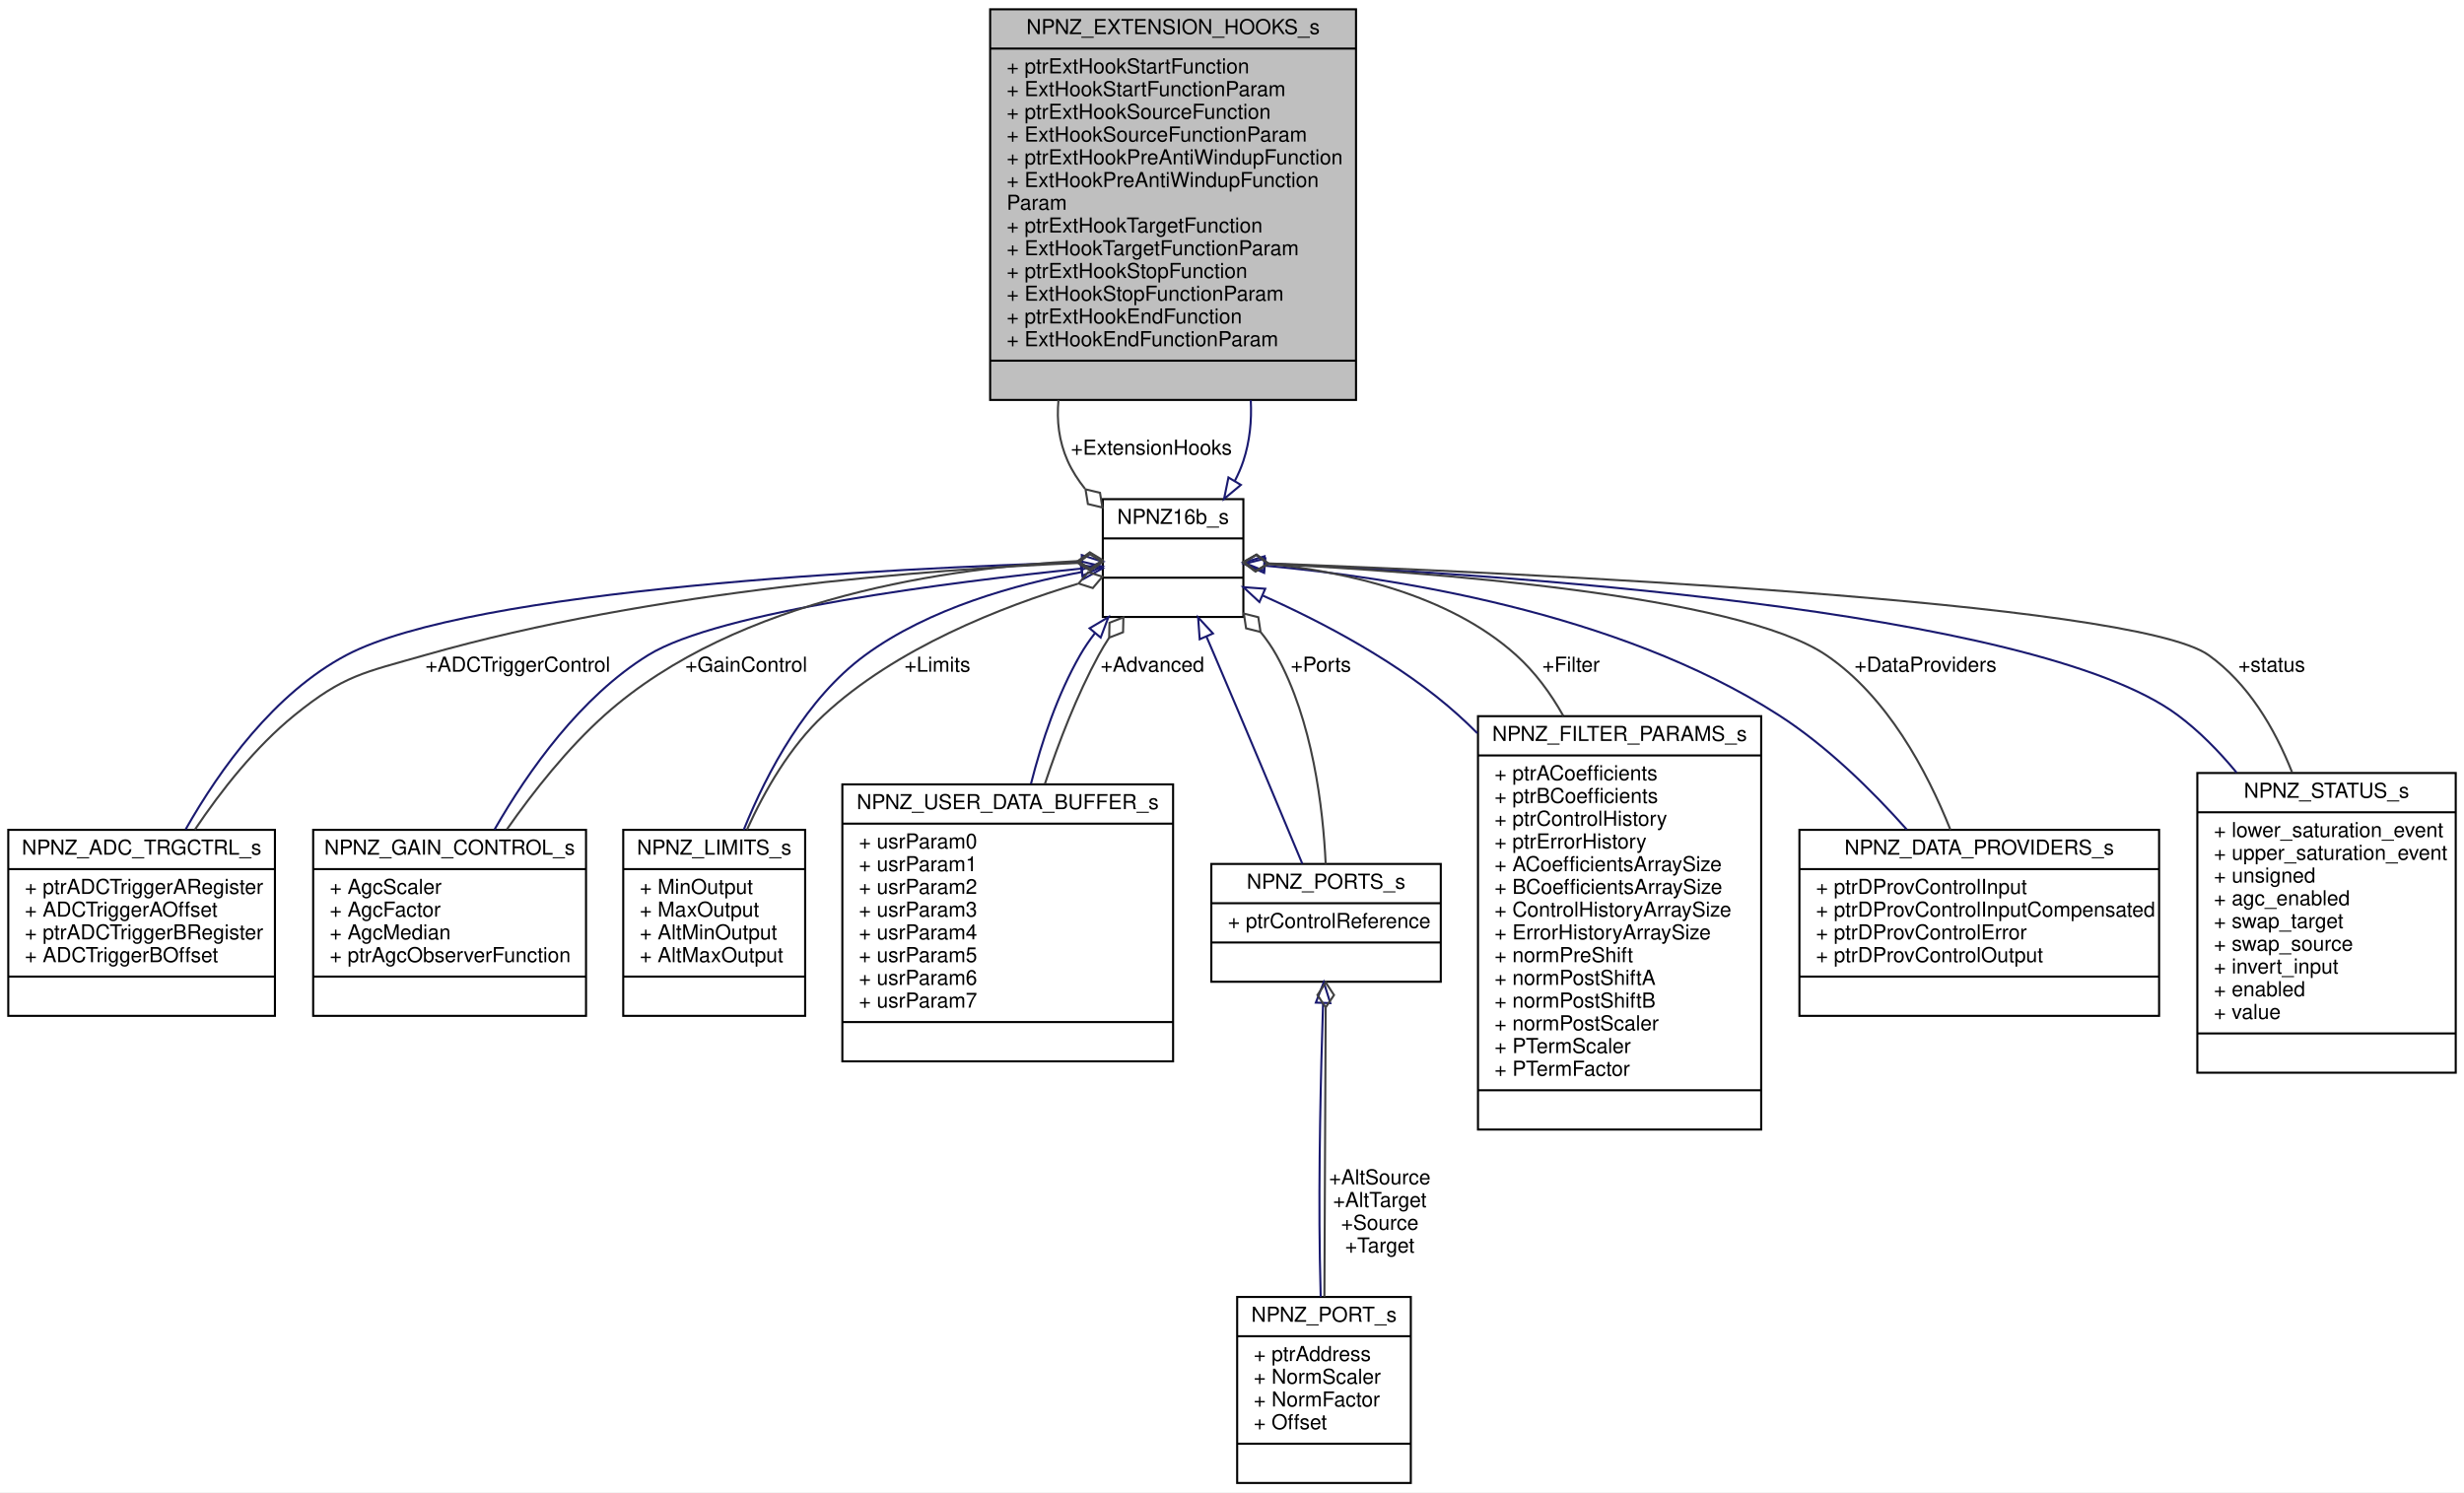
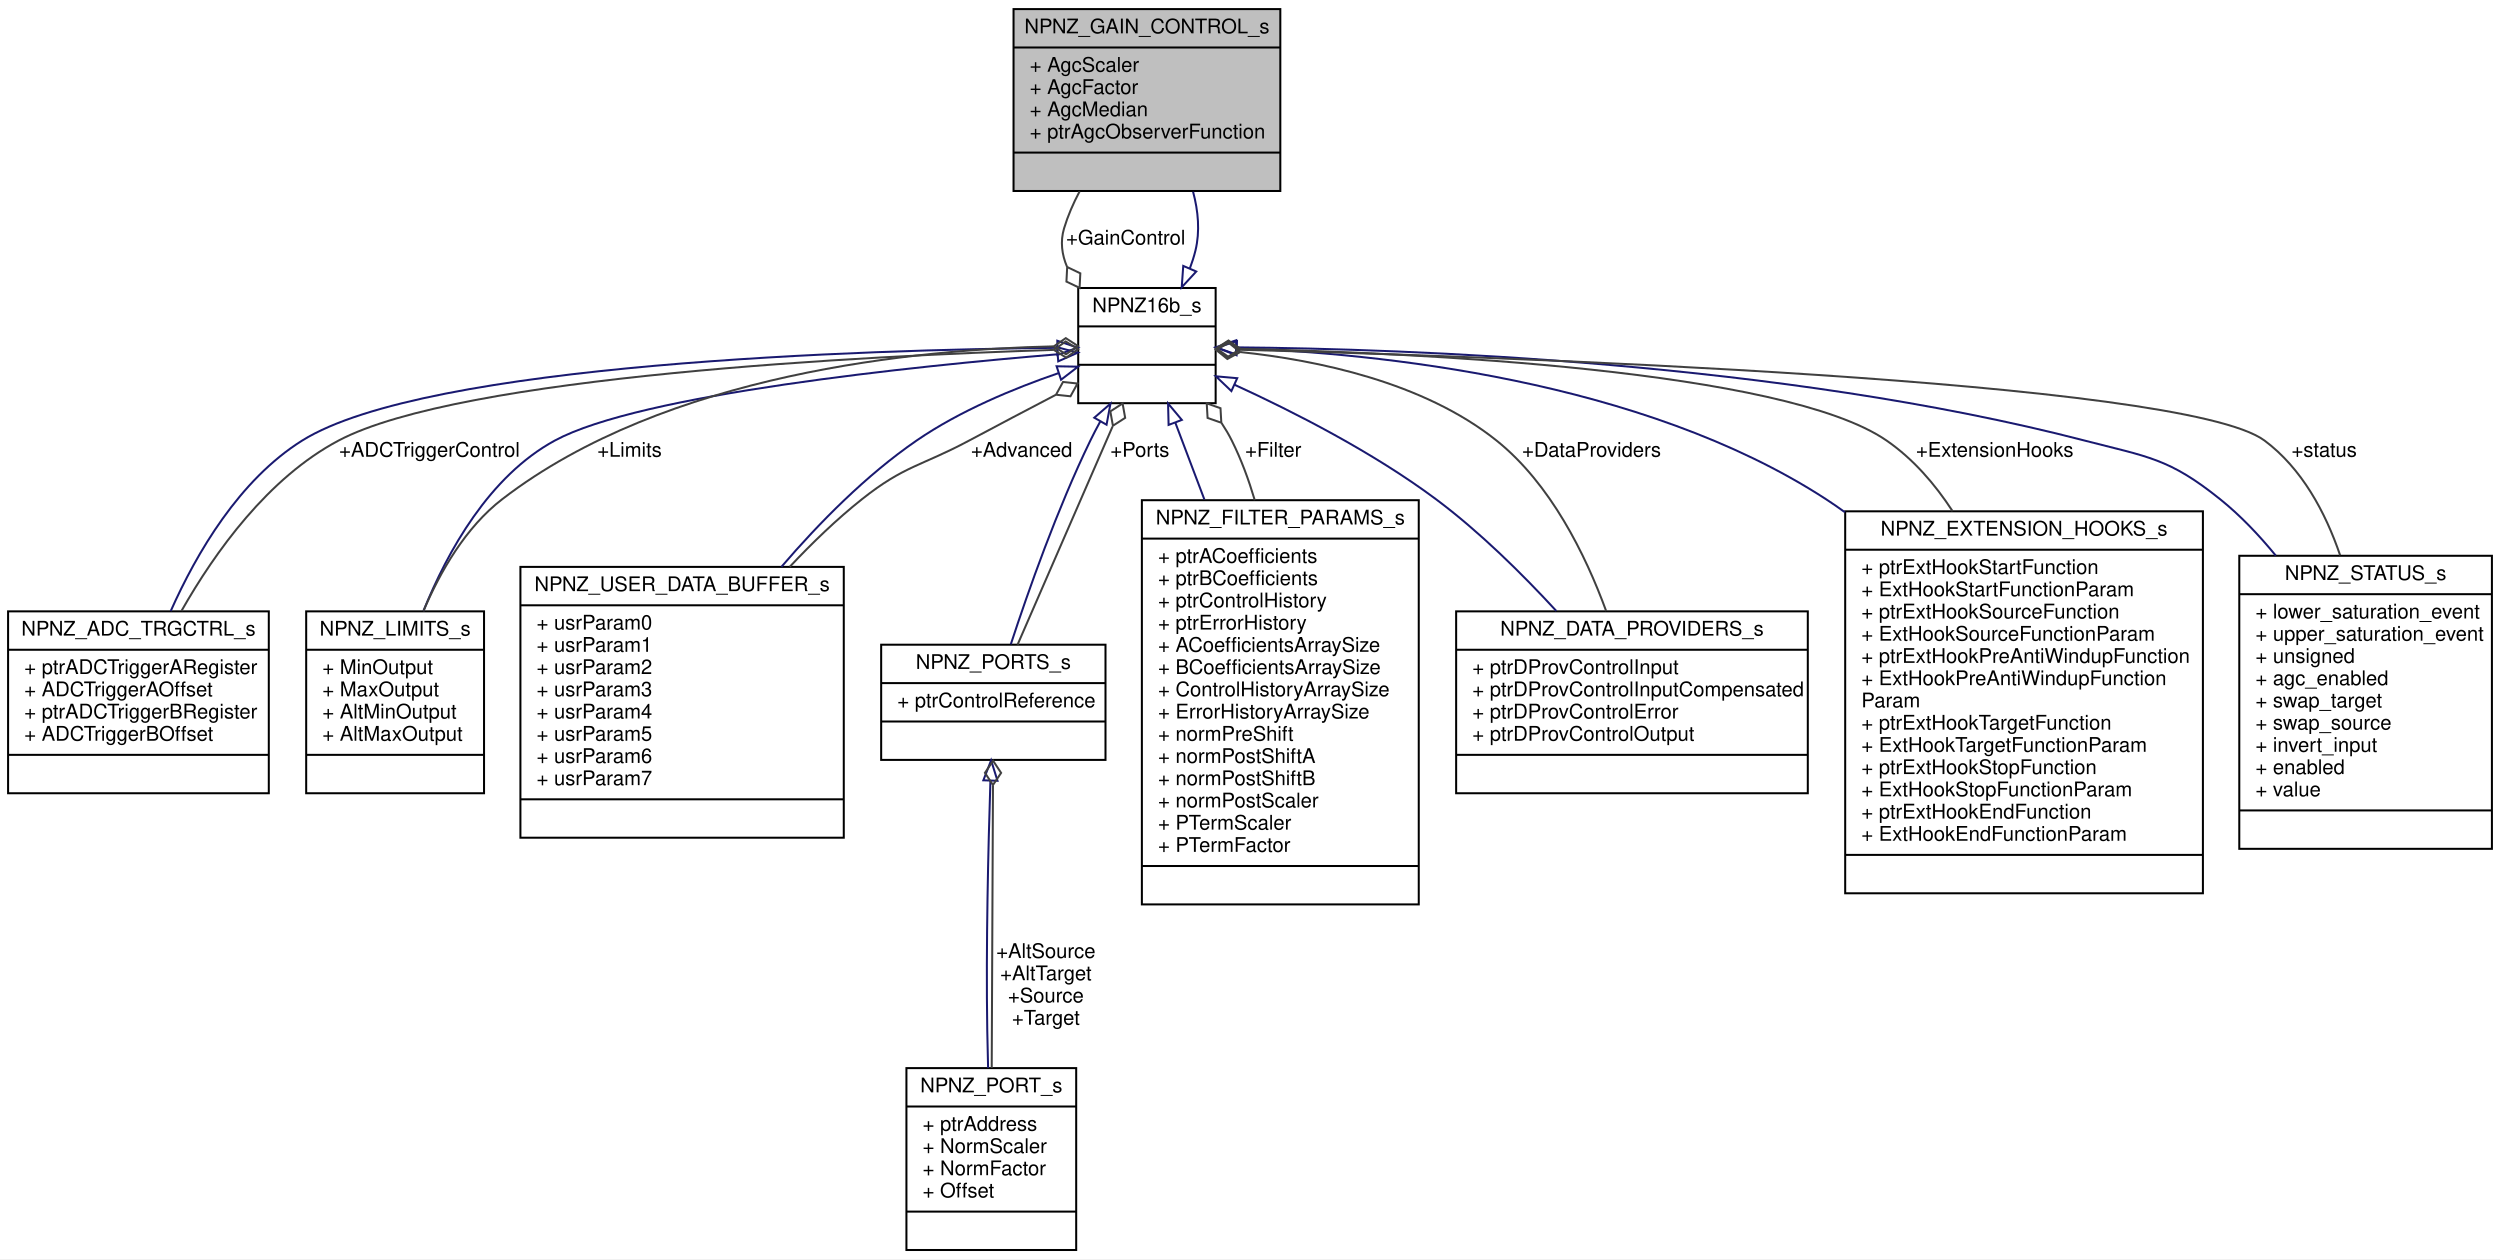
- <svg xmlns="http://www.w3.org/2000/svg" xmlns:xlink="http://www.w3.org/1999/xlink" width="1192pt" height="722pt" viewBox="0.00 0.00 1192.00 722.00">
-   <g id="graph0" class="graph" transform="scale(1 1) rotate(0) translate(4 718)">
-     <polygon fill="white" stroke="transparent" points="-4,4 -4,-718 1188,-718 1188,4 -4,4" />
+ <svg xmlns="http://www.w3.org/2000/svg" xmlns:xlink="http://www.w3.org/1999/xlink" width="1237pt" height="623pt" viewBox="0.00 0.00 1237.00 623.00">
+   <g id="graph0" class="graph" transform="scale(1 1) rotate(0) translate(4 619)">
+     <polygon fill="white" stroke="transparent" points="-4,4 -4,-619 1233,-619 1233,4 -4,4" />
    <g id="node1" class="node">
      <g id="a_node1">
-         <a xlink:title="User Extension Function Call Parameters.">
-           <polygon fill="#bfbfbf" stroke="black" points="475,-524.5 475,-713.5 652,-713.5 652,-524.5 475,-524.5" />
-           <text text-anchor="middle" x="563.5" y="-701.5" font-family="Helvetica,sans-Serif" font-size="10.00">NPNZ_EXTENSION_HOOKS_s</text>
-           <polyline fill="none" stroke="black" points="475,-694.5 652,-694.5 " />
-           <text text-anchor="start" x="483" y="-682.5" font-family="Helvetica,sans-Serif" font-size="10.00">+ ptrExtHookStartFunction</text>
-           <text text-anchor="start" x="483" y="-671.5" font-family="Helvetica,sans-Serif" font-size="10.00">+ ExtHookStartFunctionParam</text>
-           <text text-anchor="start" x="483" y="-660.5" font-family="Helvetica,sans-Serif" font-size="10.00">+ ptrExtHookSourceFunction</text>
-           <text text-anchor="start" x="483" y="-649.5" font-family="Helvetica,sans-Serif" font-size="10.00">+ ExtHookSourceFunctionParam</text>
-           <text text-anchor="start" x="483" y="-638.5" font-family="Helvetica,sans-Serif" font-size="10.00">+ ptrExtHookPreAntiWindupFunction</text>
-           <text text-anchor="start" x="483" y="-627.5" font-family="Helvetica,sans-Serif" font-size="10.00">+ ExtHookPreAntiWindupFunction</text>
-           <text text-anchor="start" x="483" y="-616.5" font-family="Helvetica,sans-Serif" font-size="10.00">Param</text>
-           <text text-anchor="start" x="483" y="-605.5" font-family="Helvetica,sans-Serif" font-size="10.00">+ ptrExtHookTargetFunction</text>
-           <text text-anchor="start" x="483" y="-594.5" font-family="Helvetica,sans-Serif" font-size="10.00">+ ExtHookTargetFunctionParam</text>
-           <text text-anchor="start" x="483" y="-583.5" font-family="Helvetica,sans-Serif" font-size="10.00">+ ptrExtHookStopFunction</text>
-           <text text-anchor="start" x="483" y="-572.5" font-family="Helvetica,sans-Serif" font-size="10.00">+ ExtHookStopFunctionParam</text>
-           <text text-anchor="start" x="483" y="-561.5" font-family="Helvetica,sans-Serif" font-size="10.00">+ ptrExtHookEndFunction</text>
-           <text text-anchor="start" x="483" y="-550.5" font-family="Helvetica,sans-Serif" font-size="10.00">+ ExtHookEndFunctionParam</text>
-           <polyline fill="none" stroke="black" points="475,-543.5 652,-543.5 " />
+         <a xlink:title="Adaptive Gain Control Modulation Parameters.">
+           <polygon fill="#bfbfbf" stroke="black" points="497.5,-524.5 497.5,-614.5 629.5,-614.5 629.5,-524.5 497.5,-524.5" />
+           <text text-anchor="middle" x="563.5" y="-602.5" font-family="Helvetica,sans-Serif" font-size="10.00">NPNZ_GAIN_CONTROL_s</text>
+           <polyline fill="none" stroke="black" points="497.5,-595.5 629.5,-595.5 " />
+           <text text-anchor="start" x="505.5" y="-583.5" font-family="Helvetica,sans-Serif" font-size="10.00">+ AgcScaler</text>
+           <text text-anchor="start" x="505.5" y="-572.5" font-family="Helvetica,sans-Serif" font-size="10.00">+ AgcFactor</text>
+           <text text-anchor="start" x="505.5" y="-561.5" font-family="Helvetica,sans-Serif" font-size="10.00">+ AgcMedian</text>
+           <text text-anchor="start" x="505.5" y="-550.5" font-family="Helvetica,sans-Serif" font-size="10.00">+ ptrAgcObserverFunction</text>
+           <polyline fill="none" stroke="black" points="497.5,-543.5 629.5,-543.5 " />
          <text text-anchor="middle" x="563.5" y="-531.5" font-family="Helvetica,sans-Serif" font-size="10.00"> </text>
        </a>
      </g>
    </g>
    <g id="node2" class="node">
      <g id="a_node2">
        <a xlink:href="a01637.html" target="_top" xlink:title="Global NPNZ controller data object.">
          <polygon fill="white" stroke="black" points="529.5,-419.5 529.5,-476.5 597.5,-476.5 597.5,-419.5 529.5,-419.5" />
          <text text-anchor="middle" x="563.5" y="-464.5" font-family="Helvetica,sans-Serif" font-size="10.00">NPNZ16b_s</text>
          <polyline fill="none" stroke="black" points="529.5,-457.5 597.5,-457.5 " />
          <text text-anchor="middle" x="563.5" y="-445.5" font-family="Helvetica,sans-Serif" font-size="10.00"> </text>
          <polyline fill="none" stroke="black" points="529.5,-438.5 597.5,-438.5 " />
          <text text-anchor="middle" x="563.5" y="-426.5" font-family="Helvetica,sans-Serif" font-size="10.00"> </text>
        </a>
      </g>
    </g>
-     <g id="edge18" class="edge">
-       <path fill="none" stroke="#404040" d="M508.06,-524.44C507.11,-514.47 508.27,-504.51 512.5,-495 514.63,-490.22 517.52,-485.73 520.86,-481.56" />
-       <polygon fill="none" stroke="#404040" points="521.14,-481.26 522.29,-474.14 529.3,-472.47 528.15,-479.58 521.14,-481.26" />
-       <text text-anchor="middle" x="553" y="-498" font-family="Helvetica,sans-Serif" font-size="10.00"> +ExtensionHooks</text>
+     <g id="edge4" class="edge">
+       <path fill="none" stroke="#404040" d="M530.19,-524.3C527.05,-518.39 524.36,-512.22 522.5,-506 520.54,-499.43 521.42,-493 523.98,-486.95" />
+       <polygon fill="none" stroke="#404040" points="524.04,-486.87 523.67,-479.67 530.18,-476.56 530.54,-483.76 524.04,-486.87" />
+       <text text-anchor="middle" x="553" y="-498" font-family="Helvetica,sans-Serif" font-size="10.00"> +GainControl</text>
    </g>
    <g id="edge1" class="edge">
-       <path fill="none" stroke="midnightblue" d="M593.33,-485.26C594.98,-488.43 596.41,-491.69 597.5,-495 600.62,-504.47 601.59,-514.41 601.08,-524.36" />
-       <polygon fill="none" stroke="midnightblue" points="596.29,-483.4 588.16,-476.61 590.28,-486.99 596.29,-483.4" />
+       <path fill="none" stroke="midnightblue" d="M584.71,-486.1C585.82,-489.05 586.77,-492.03 587.5,-495 589.83,-504.52 588.88,-514.58 586.34,-524.11" />
+       <polygon fill="none" stroke="midnightblue" points="587.9,-484.66 580.72,-476.86 581.47,-487.43 587.9,-484.66" />
    </g>
    <g id="node3" class="node">
      <g id="a_node3">
-         <a xlink:href="a01621.html" target="_top" xlink:title="Automated ADC Trigger handling.">
+         <a xlink:href="a01617.html" target="_top" xlink:title="Automated ADC Trigger handling.">
          <polygon fill="white" stroke="black" points="0,-226.5 0,-316.5 129,-316.5 129,-226.5 0,-226.5" />
          <text text-anchor="middle" x="64.5" y="-304.5" font-family="Helvetica,sans-Serif" font-size="10.00">NPNZ_ADC_TRGCTRL_s</text>
          <polyline fill="none" stroke="black" points="0,-297.5 129,-297.5 " />
          <text text-anchor="start" x="8" y="-285.5" font-family="Helvetica,sans-Serif" font-size="10.00">+ ptrADCTriggerARegister</text>
          <text text-anchor="start" x="8" y="-274.5" font-family="Helvetica,sans-Serif" font-size="10.00">+ ADCTriggerAOffset</text>
          <text text-anchor="start" x="8" y="-263.5" font-family="Helvetica,sans-Serif" font-size="10.00">+ ptrADCTriggerBRegister</text>
          <text text-anchor="start" x="8" y="-252.5" font-family="Helvetica,sans-Serif" font-size="10.00">+ ADCTriggerBOffset</text>
          <polyline fill="none" stroke="black" points="0,-245.5 129,-245.5 " />
          <text text-anchor="middle" x="64.5" y="-233.5" font-family="Helvetica,sans-Serif" font-size="10.00"> </text>
        </a>
      </g>
    </g>
    <g id="edge3" class="edge">
-       <path fill="none" stroke="midnightblue" d="M519.18,-445.93C428.32,-443.09 224.34,-433.21 163.5,-401 128.78,-382.62 102.5,-346.11 85.78,-316.69" />
-       <polygon fill="none" stroke="midnightblue" points="519.33,-449.43 529.43,-446.23 519.54,-442.44 519.33,-449.43" />
+       <path fill="none" stroke="midnightblue" d="M519.09,-446.9C424.53,-445.92 206.95,-439.44 145.5,-401 114.53,-381.63 93.37,-345.61 80.46,-316.62" />
+       <polygon fill="none" stroke="midnightblue" points="519.16,-450.4 529.19,-446.98 519.22,-443.4 519.16,-450.4" />
    </g>
    <g id="node4" class="node">
      <g id="a_node4">
-         <a xlink:href="a01613.html" target="_top" xlink:title="Adaptive Gain Control Modulation Parameters.">
-           <polygon fill="white" stroke="black" points="147.5,-226.5 147.5,-316.5 279.5,-316.5 279.5,-226.5 147.5,-226.5" />
-           <text text-anchor="middle" x="213.5" y="-304.5" font-family="Helvetica,sans-Serif" font-size="10.00">NPNZ_GAIN_CONTROL_s</text>
-           <polyline fill="none" stroke="black" points="147.5,-297.5 279.5,-297.5 " />
-           <text text-anchor="start" x="155.5" y="-285.5" font-family="Helvetica,sans-Serif" font-size="10.00">+ AgcScaler</text>
-           <text text-anchor="start" x="155.5" y="-274.5" font-family="Helvetica,sans-Serif" font-size="10.00">+ AgcFactor</text>
-           <text text-anchor="start" x="155.5" y="-263.5" font-family="Helvetica,sans-Serif" font-size="10.00">+ AgcMedian</text>
-           <text text-anchor="start" x="155.5" y="-252.5" font-family="Helvetica,sans-Serif" font-size="10.00">+ ptrAgcObserverFunction</text>
-           <polyline fill="none" stroke="black" points="147.5,-245.5 279.5,-245.5 " />
-           <text text-anchor="middle" x="213.5" y="-233.5" font-family="Helvetica,sans-Serif" font-size="10.00"> </text>
-         </a>
-       </g>
-     </g>
-     <g id="edge5" class="edge">
-       <path fill="none" stroke="midnightblue" d="M519.18,-442.91C456,-436.41 343.88,-422.28 309.5,-401 276.94,-380.85 251.66,-345.28 235.24,-316.66" />
-       <polygon fill="none" stroke="midnightblue" points="518.95,-446.4 529.25,-443.92 519.65,-439.44 518.95,-446.4" />
+         <a xlink:href="a01613.html" target="_top" xlink:title="System Anti-Windup (Output Clamping) Thresholds.">
+           <polygon fill="white" stroke="black" points="147.5,-226.5 147.5,-316.5 235.5,-316.5 235.5,-226.5 147.5,-226.5" />
+           <text text-anchor="middle" x="191.5" y="-304.5" font-family="Helvetica,sans-Serif" font-size="10.00">NPNZ_LIMITS_s</text>
+           <polyline fill="none" stroke="black" points="147.5,-297.5 235.5,-297.5 " />
+           <text text-anchor="start" x="155.5" y="-285.5" font-family="Helvetica,sans-Serif" font-size="10.00">+ MinOutput</text>
+           <text text-anchor="start" x="155.5" y="-274.5" font-family="Helvetica,sans-Serif" font-size="10.00">+ MaxOutput</text>
+           <text text-anchor="start" x="155.5" y="-263.5" font-family="Helvetica,sans-Serif" font-size="10.00">+ AltMinOutput</text>
+           <text text-anchor="start" x="155.5" y="-252.5" font-family="Helvetica,sans-Serif" font-size="10.00">+ AltMaxOutput</text>
+           <polyline fill="none" stroke="black" points="147.5,-245.5 235.5,-245.5 " />
+           <text text-anchor="middle" x="191.5" y="-233.5" font-family="Helvetica,sans-Serif" font-size="10.00"> </text>
+         </a>
+       </g>
+     </g>
+     <g id="edge6" class="edge">
+       <path fill="none" stroke="midnightblue" d="M519.31,-443.7C448.32,-437.8 312.6,-423.88 270.5,-401 238.17,-383.43 217.53,-346.44 205.49,-316.64" />
+       <polygon fill="none" stroke="midnightblue" points="519.04,-447.19 529.29,-444.51 519.61,-440.21 519.04,-447.19" />
    </g>
    <g id="node5" class="node">
      <g id="a_node5">
-         <a xlink:href="a01617.html" target="_top" xlink:title="System Anti-Windup (Output Clamping) Thresholds.">
-           <polygon fill="white" stroke="black" points="297.5,-226.5 297.5,-316.5 385.5,-316.5 385.5,-226.5 297.5,-226.5" />
-           <text text-anchor="middle" x="341.5" y="-304.5" font-family="Helvetica,sans-Serif" font-size="10.00">NPNZ_LIMITS_s</text>
-           <polyline fill="none" stroke="black" points="297.5,-297.5 385.5,-297.5 " />
-           <text text-anchor="start" x="305.5" y="-285.5" font-family="Helvetica,sans-Serif" font-size="10.00">+ MinOutput</text>
-           <text text-anchor="start" x="305.5" y="-274.5" font-family="Helvetica,sans-Serif" font-size="10.00">+ MaxOutput</text>
-           <text text-anchor="start" x="305.5" y="-263.5" font-family="Helvetica,sans-Serif" font-size="10.00">+ AltMinOutput</text>
-           <text text-anchor="start" x="305.5" y="-252.5" font-family="Helvetica,sans-Serif" font-size="10.00">+ AltMaxOutput</text>
-           <polyline fill="none" stroke="black" points="297.5,-245.5 385.5,-245.5 " />
-           <text text-anchor="middle" x="341.5" y="-233.5" font-family="Helvetica,sans-Serif" font-size="10.00"> </text>
-         </a>
-       </g>
-     </g>
-     <g id="edge7" class="edge">
-       <path fill="none" stroke="midnightblue" d="M519.39,-441.25C487.75,-435.36 445.42,-423.7 414.5,-401 386.16,-380.2 367.25,-344.86 355.79,-316.5" />
-       <polygon fill="none" stroke="midnightblue" points="518.81,-444.7 529.26,-442.97 520.01,-437.81 518.81,-444.7" />
+         <a xlink:href="a01633.html" target="_top" xlink:title="User Data Space for Advanced Control Functions.">
+           <polygon fill="white" stroke="black" points="253.5,-204.5 253.5,-338.5 413.5,-338.5 413.5,-204.5 253.5,-204.5" />
+           <text text-anchor="middle" x="333.5" y="-326.5" font-family="Helvetica,sans-Serif" font-size="10.00">NPNZ_USER_DATA_BUFFER_s</text>
+           <polyline fill="none" stroke="black" points="253.5,-319.5 413.5,-319.5 " />
+           <text text-anchor="start" x="261.5" y="-307.5" font-family="Helvetica,sans-Serif" font-size="10.00">+ usrParam0</text>
+           <text text-anchor="start" x="261.5" y="-296.5" font-family="Helvetica,sans-Serif" font-size="10.00">+ usrParam1</text>
+           <text text-anchor="start" x="261.5" y="-285.5" font-family="Helvetica,sans-Serif" font-size="10.00">+ usrParam2</text>
+           <text text-anchor="start" x="261.5" y="-274.5" font-family="Helvetica,sans-Serif" font-size="10.00">+ usrParam3</text>
+           <text text-anchor="start" x="261.5" y="-263.5" font-family="Helvetica,sans-Serif" font-size="10.00">+ usrParam4</text>
+           <text text-anchor="start" x="261.5" y="-252.5" font-family="Helvetica,sans-Serif" font-size="10.00">+ usrParam5</text>
+           <text text-anchor="start" x="261.5" y="-241.5" font-family="Helvetica,sans-Serif" font-size="10.00">+ usrParam6</text>
+           <text text-anchor="start" x="261.5" y="-230.5" font-family="Helvetica,sans-Serif" font-size="10.00">+ usrParam7</text>
+           <polyline fill="none" stroke="black" points="253.5,-223.5 413.5,-223.5 " />
+           <text text-anchor="middle" x="333.5" y="-211.5" font-family="Helvetica,sans-Serif" font-size="10.00"> </text>
+         </a>
+       </g>
+     </g>
+     <g id="edge8" class="edge">
+       <path fill="none" stroke="midnightblue" d="M519.87,-434.42C497.64,-426.8 470.87,-415.69 449.5,-401 424.73,-383.97 401.62,-360.64 382.64,-338.53" />
+       <polygon fill="none" stroke="midnightblue" points="518.81,-437.76 529.4,-437.57 521.01,-431.11 518.81,-437.76" />
    </g>
    <g id="node6" class="node">
      <g id="a_node6">
-         <a xlink:href="a01633.html" target="_top" xlink:title="User Data Space for Advanced Control Functions.">
-           <polygon fill="white" stroke="black" points="403.5,-204.5 403.5,-338.5 563.5,-338.5 563.5,-204.5 403.5,-204.5" />
-           <text text-anchor="middle" x="483.5" y="-326.5" font-family="Helvetica,sans-Serif" font-size="10.00">NPNZ_USER_DATA_BUFFER_s</text>
-           <polyline fill="none" stroke="black" points="403.5,-319.5 563.5,-319.5 " />
-           <text text-anchor="start" x="411.5" y="-307.5" font-family="Helvetica,sans-Serif" font-size="10.00">+ usrParam0</text>
-           <text text-anchor="start" x="411.5" y="-296.5" font-family="Helvetica,sans-Serif" font-size="10.00">+ usrParam1</text>
-           <text text-anchor="start" x="411.5" y="-285.5" font-family="Helvetica,sans-Serif" font-size="10.00">+ usrParam2</text>
-           <text text-anchor="start" x="411.5" y="-274.5" font-family="Helvetica,sans-Serif" font-size="10.00">+ usrParam3</text>
-           <text text-anchor="start" x="411.5" y="-263.5" font-family="Helvetica,sans-Serif" font-size="10.00">+ usrParam4</text>
-           <text text-anchor="start" x="411.5" y="-252.5" font-family="Helvetica,sans-Serif" font-size="10.00">+ usrParam5</text>
-           <text text-anchor="start" x="411.5" y="-241.5" font-family="Helvetica,sans-Serif" font-size="10.00">+ usrParam6</text>
-           <text text-anchor="start" x="411.5" y="-230.5" font-family="Helvetica,sans-Serif" font-size="10.00">+ usrParam7</text>
-           <polyline fill="none" stroke="black" points="403.5,-223.5 563.5,-223.5 " />
-           <text text-anchor="middle" x="483.5" y="-211.5" font-family="Helvetica,sans-Serif" font-size="10.00"> </text>
-         </a>
-       </g>
-     </g>
-     <g id="edge9" class="edge">
-       <path fill="none" stroke="midnightblue" d="M525.7,-411.67C523.04,-408.23 520.59,-404.65 518.5,-401 507.64,-382.04 500.03,-359.57 494.75,-338.76" />
-       <polygon fill="none" stroke="midnightblue" points="523.11,-414.02 532.22,-419.42 528.47,-409.52 523.11,-414.02" />
-     </g>
-     <g id="node7" class="node">
-       <g id="a_node7">
        <a xlink:href="a01605.html" target="_top" xlink:title="Filter Coefficient Arrays, Number Format Handling and Input/Output History Parameters.">
-           <polygon fill="white" stroke="black" points="582,-243 582,-300 693,-300 693,-243 582,-243" />
-           <text text-anchor="middle" x="637.5" y="-288" font-family="Helvetica,sans-Serif" font-size="10.00">NPNZ_PORTS_s</text>
-           <polyline fill="none" stroke="black" points="582,-281 693,-281 " />
-           <text text-anchor="start" x="590" y="-269" font-family="Helvetica,sans-Serif" font-size="10.00">+ ptrControlReference</text>
-           <polyline fill="none" stroke="black" points="582,-262 693,-262 " />
-           <text text-anchor="middle" x="637.5" y="-250" font-family="Helvetica,sans-Serif" font-size="10.00"> </text>
-         </a>
-       </g>
-     </g>
-     <g id="edge11" class="edge">
-       <path fill="none" stroke="midnightblue" d="M579.59,-410.11C580.92,-407.03 582.23,-403.96 583.5,-401 598.34,-366.29 615.15,-326.16 626.01,-300.11" />
-       <polygon fill="none" stroke="midnightblue" points="576.37,-408.73 575.61,-419.29 582.8,-411.51 576.37,-408.73" />
+           <polygon fill="white" stroke="black" points="432,-243 432,-300 543,-300 543,-243 432,-243" />
+           <text text-anchor="middle" x="487.5" y="-288" font-family="Helvetica,sans-Serif" font-size="10.00">NPNZ_PORTS_s</text>
+           <polyline fill="none" stroke="black" points="432,-281 543,-281 " />
+           <text text-anchor="start" x="440" y="-269" font-family="Helvetica,sans-Serif" font-size="10.00">+ ptrControlReference</text>
+           <polyline fill="none" stroke="black" points="432,-262 543,-262 " />
+           <text text-anchor="middle" x="487.5" y="-250" font-family="Helvetica,sans-Serif" font-size="10.00"> </text>
+         </a>
+       </g>
+     </g>
+     <g id="edge10" class="edge">
+       <path fill="none" stroke="midnightblue" d="M540.42,-410.47C538.68,-407.31 537.02,-404.12 535.5,-401 519.17,-367.37 504.81,-326.66 496.15,-300.2" />
+       <polygon fill="none" stroke="midnightblue" points="537.45,-412.32 545.46,-419.25 543.52,-408.84 537.45,-412.32" />
+     </g>
+     <g id="node8" class="node">
+       <g id="a_node8">
+         <a xlink:href="a01609.html" target="_top" xlink:title="Filter Coefficient Arrays, Number Format Handling and Input/Output History Parameters.">
+           <polygon fill="white" stroke="black" points="561,-171.5 561,-371.5 698,-371.5 698,-171.5 561,-171.5" />
+           <text text-anchor="middle" x="629.5" y="-359.5" font-family="Helvetica,sans-Serif" font-size="10.00">NPNZ_FILTER_PARAMS_s</text>
+           <polyline fill="none" stroke="black" points="561,-352.5 698,-352.5 " />
+           <text text-anchor="start" x="569" y="-340.5" font-family="Helvetica,sans-Serif" font-size="10.00">+ ptrACoefficients</text>
+           <text text-anchor="start" x="569" y="-329.5" font-family="Helvetica,sans-Serif" font-size="10.00">+ ptrBCoefficients</text>
+           <text text-anchor="start" x="569" y="-318.5" font-family="Helvetica,sans-Serif" font-size="10.00">+ ptrControlHistory</text>
+           <text text-anchor="start" x="569" y="-307.5" font-family="Helvetica,sans-Serif" font-size="10.00">+ ptrErrorHistory</text>
+           <text text-anchor="start" x="569" y="-296.5" font-family="Helvetica,sans-Serif" font-size="10.00">+ ACoefficientsArraySize</text>
+           <text text-anchor="start" x="569" y="-285.5" font-family="Helvetica,sans-Serif" font-size="10.00">+ BCoefficientsArraySize</text>
+           <text text-anchor="start" x="569" y="-274.5" font-family="Helvetica,sans-Serif" font-size="10.00">+ ControlHistoryArraySize</text>
+           <text text-anchor="start" x="569" y="-263.5" font-family="Helvetica,sans-Serif" font-size="10.00">+ ErrorHistoryArraySize</text>
+           <text text-anchor="start" x="569" y="-252.5" font-family="Helvetica,sans-Serif" font-size="10.00">+ normPreShift</text>
+           <text text-anchor="start" x="569" y="-241.5" font-family="Helvetica,sans-Serif" font-size="10.00">+ normPostShiftA</text>
+           <text text-anchor="start" x="569" y="-230.5" font-family="Helvetica,sans-Serif" font-size="10.00">+ normPostShiftB</text>
+           <text text-anchor="start" x="569" y="-219.5" font-family="Helvetica,sans-Serif" font-size="10.00">+ normPostScaler</text>
+           <text text-anchor="start" x="569" y="-208.5" font-family="Helvetica,sans-Serif" font-size="10.00">+ PTermScaler</text>
+           <text text-anchor="start" x="569" y="-197.5" font-family="Helvetica,sans-Serif" font-size="10.00">+ PTermFactor</text>
+           <polyline fill="none" stroke="black" points="561,-190.5 698,-190.5 " />
+           <text text-anchor="middle" x="629.5" y="-178.5" font-family="Helvetica,sans-Serif" font-size="10.00"> </text>
+         </a>
+       </g>
+     </g>
+     <g id="edge14" class="edge">
+       <path fill="none" stroke="midnightblue" d="M577.56,-409.83C581.86,-398.45 586.82,-385.36 591.92,-371.87" />
+       <polygon fill="none" stroke="midnightblue" points="574.22,-408.76 573.96,-419.35 580.77,-411.23 574.22,-408.76" />
    </g>
    <g id="node9" class="node">
      <g id="a_node9">
-         <a xlink:href="a01609.html" target="_top" xlink:title="Filter Coefficient Arrays, Number Format Handling and Input/Output History Parameters.">
-           <polygon fill="white" stroke="black" points="711,-171.5 711,-371.5 848,-371.5 848,-171.5 711,-171.5" />
-           <text text-anchor="middle" x="779.5" y="-359.5" font-family="Helvetica,sans-Serif" font-size="10.00">NPNZ_FILTER_PARAMS_s</text>
-           <polyline fill="none" stroke="black" points="711,-352.5 848,-352.5 " />
-           <text text-anchor="start" x="719" y="-340.5" font-family="Helvetica,sans-Serif" font-size="10.00">+ ptrACoefficients</text>
-           <text text-anchor="start" x="719" y="-329.5" font-family="Helvetica,sans-Serif" font-size="10.00">+ ptrBCoefficients</text>
-           <text text-anchor="start" x="719" y="-318.5" font-family="Helvetica,sans-Serif" font-size="10.00">+ ptrControlHistory</text>
-           <text text-anchor="start" x="719" y="-307.5" font-family="Helvetica,sans-Serif" font-size="10.00">+ ptrErrorHistory</text>
-           <text text-anchor="start" x="719" y="-296.5" font-family="Helvetica,sans-Serif" font-size="10.00">+ ACoefficientsArraySize</text>
-           <text text-anchor="start" x="719" y="-285.5" font-family="Helvetica,sans-Serif" font-size="10.00">+ BCoefficientsArraySize</text>
-           <text text-anchor="start" x="719" y="-274.5" font-family="Helvetica,sans-Serif" font-size="10.00">+ ControlHistoryArraySize</text>
-           <text text-anchor="start" x="719" y="-263.5" font-family="Helvetica,sans-Serif" font-size="10.00">+ ErrorHistoryArraySize</text>
-           <text text-anchor="start" x="719" y="-252.5" font-family="Helvetica,sans-Serif" font-size="10.00">+ normPreShift</text>
-           <text text-anchor="start" x="719" y="-241.5" font-family="Helvetica,sans-Serif" font-size="10.00">+ normPostShiftA</text>
-           <text text-anchor="start" x="719" y="-230.5" font-family="Helvetica,sans-Serif" font-size="10.00">+ normPostShiftB</text>
-           <text text-anchor="start" x="719" y="-219.5" font-family="Helvetica,sans-Serif" font-size="10.00">+ normPostScaler</text>
-           <text text-anchor="start" x="719" y="-208.5" font-family="Helvetica,sans-Serif" font-size="10.00">+ PTermScaler</text>
-           <text text-anchor="start" x="719" y="-197.5" font-family="Helvetica,sans-Serif" font-size="10.00">+ PTermFactor</text>
-           <polyline fill="none" stroke="black" points="711,-190.5 848,-190.5 " />
-           <text text-anchor="middle" x="779.5" y="-178.5" font-family="Helvetica,sans-Serif" font-size="10.00"> </text>
-         </a>
-       </g>
-     </g>
-     <g id="edge15" class="edge">
-       <path fill="none" stroke="midnightblue" d="M606.97,-429.8C635.94,-416.88 673.67,-397.11 701.5,-372 704.6,-369.21 707.66,-366.28 710.69,-363.25" />
-       <polygon fill="none" stroke="midnightblue" points="605.27,-426.72 597.5,-433.92 608.07,-433.14 605.27,-426.72" />
+         <a xlink:href="a01621.html" target="_top" xlink:title="Data Provider Target Memory Addresses.">
+           <polygon fill="white" stroke="black" points="716.5,-226.5 716.5,-316.5 890.5,-316.5 890.5,-226.5 716.5,-226.5" />
+           <text text-anchor="middle" x="803.5" y="-304.5" font-family="Helvetica,sans-Serif" font-size="10.00">NPNZ_DATA_PROVIDERS_s</text>
+           <polyline fill="none" stroke="black" points="716.5,-297.5 890.5,-297.5 " />
+           <text text-anchor="start" x="724.5" y="-285.5" font-family="Helvetica,sans-Serif" font-size="10.00">+ ptrDProvControlInput</text>
+           <text text-anchor="start" x="724.5" y="-274.5" font-family="Helvetica,sans-Serif" font-size="10.00">+ ptrDProvControlInputCompensated</text>
+           <text text-anchor="start" x="724.5" y="-263.5" font-family="Helvetica,sans-Serif" font-size="10.00">+ ptrDProvControlError</text>
+           <text text-anchor="start" x="724.5" y="-252.5" font-family="Helvetica,sans-Serif" font-size="10.00">+ ptrDProvControlOutput</text>
+           <polyline fill="none" stroke="black" points="716.5,-245.5 890.5,-245.5 " />
+           <text text-anchor="middle" x="803.5" y="-233.5" font-family="Helvetica,sans-Serif" font-size="10.00"> </text>
+         </a>
+       </g>
+     </g>
+     <g id="edge16" class="edge">
+       <path fill="none" stroke="midnightblue" d="M606.83,-428.64C636.32,-415.13 675.47,-395.13 706.5,-372 727.97,-356 749.06,-335.16 766.06,-316.7" />
+       <polygon fill="none" stroke="midnightblue" points="605.29,-425.49 597.62,-432.8 608.17,-431.87 605.29,-425.49" />
    </g>
    <g id="node10" class="node">
      <g id="a_node10">
-         <a xlink:href="a01625.html" target="_top" xlink:title="Data Provider Target Memory Addresses.">
-           <polygon fill="white" stroke="black" points="866.5,-226.5 866.5,-316.5 1040.5,-316.5 1040.5,-226.5 866.5,-226.5" />
-           <text text-anchor="middle" x="953.5" y="-304.5" font-family="Helvetica,sans-Serif" font-size="10.00">NPNZ_DATA_PROVIDERS_s</text>
-           <polyline fill="none" stroke="black" points="866.5,-297.5 1040.5,-297.5 " />
-           <text text-anchor="start" x="874.5" y="-285.5" font-family="Helvetica,sans-Serif" font-size="10.00">+ ptrDProvControlInput</text>
-           <text text-anchor="start" x="874.5" y="-274.5" font-family="Helvetica,sans-Serif" font-size="10.00">+ ptrDProvControlInputCompensated</text>
-           <text text-anchor="start" x="874.5" y="-263.5" font-family="Helvetica,sans-Serif" font-size="10.00">+ ptrDProvControlError</text>
-           <text text-anchor="start" x="874.5" y="-252.5" font-family="Helvetica,sans-Serif" font-size="10.00">+ ptrDProvControlOutput</text>
-           <polyline fill="none" stroke="black" points="866.5,-245.5 1040.5,-245.5 " />
-           <text text-anchor="middle" x="953.5" y="-233.5" font-family="Helvetica,sans-Serif" font-size="10.00"> </text>
-         </a>
-       </g>
-     </g>
-     <g id="edge17" class="edge">
-       <path fill="none" stroke="midnightblue" d="M607.88,-444.31C668.45,-438.81 778.4,-422.16 856.5,-372 879.64,-357.14 901.41,-335.78 918.43,-316.66" />
-       <polygon fill="none" stroke="midnightblue" points="607.55,-440.83 597.88,-445.16 608.14,-447.8 607.55,-440.83" />
+         <a xlink:href="a01625.html" target="_top" xlink:title="User Extension Function Call Parameters.">
+           <polygon fill="white" stroke="black" points="909,-177 909,-366 1086,-366 1086,-177 909,-177" />
+           <text text-anchor="middle" x="997.5" y="-354" font-family="Helvetica,sans-Serif" font-size="10.00">NPNZ_EXTENSION_HOOKS_s</text>
+           <polyline fill="none" stroke="black" points="909,-347 1086,-347 " />
+           <text text-anchor="start" x="917" y="-335" font-family="Helvetica,sans-Serif" font-size="10.00">+ ptrExtHookStartFunction</text>
+           <text text-anchor="start" x="917" y="-324" font-family="Helvetica,sans-Serif" font-size="10.00">+ ExtHookStartFunctionParam</text>
+           <text text-anchor="start" x="917" y="-313" font-family="Helvetica,sans-Serif" font-size="10.00">+ ptrExtHookSourceFunction</text>
+           <text text-anchor="start" x="917" y="-302" font-family="Helvetica,sans-Serif" font-size="10.00">+ ExtHookSourceFunctionParam</text>
+           <text text-anchor="start" x="917" y="-291" font-family="Helvetica,sans-Serif" font-size="10.00">+ ptrExtHookPreAntiWindupFunction</text>
+           <text text-anchor="start" x="917" y="-280" font-family="Helvetica,sans-Serif" font-size="10.00">+ ExtHookPreAntiWindupFunction</text>
+           <text text-anchor="start" x="917" y="-269" font-family="Helvetica,sans-Serif" font-size="10.00">Param</text>
+           <text text-anchor="start" x="917" y="-258" font-family="Helvetica,sans-Serif" font-size="10.00">+ ptrExtHookTargetFunction</text>
+           <text text-anchor="start" x="917" y="-247" font-family="Helvetica,sans-Serif" font-size="10.00">+ ExtHookTargetFunctionParam</text>
+           <text text-anchor="start" x="917" y="-236" font-family="Helvetica,sans-Serif" font-size="10.00">+ ptrExtHookStopFunction</text>
+           <text text-anchor="start" x="917" y="-225" font-family="Helvetica,sans-Serif" font-size="10.00">+ ExtHookStopFunctionParam</text>
+           <text text-anchor="start" x="917" y="-214" font-family="Helvetica,sans-Serif" font-size="10.00">+ ptrExtHookEndFunction</text>
+           <text text-anchor="start" x="917" y="-203" font-family="Helvetica,sans-Serif" font-size="10.00">+ ExtHookEndFunctionParam</text>
+           <polyline fill="none" stroke="black" points="909,-196 1086,-196 " />
+           <text text-anchor="middle" x="997.5" y="-184" font-family="Helvetica,sans-Serif" font-size="10.00"> </text>
+         </a>
+       </g>
+     </g>
+     <g id="edge18" class="edge">
+       <path fill="none" stroke="midnightblue" d="M608.35,-446.7C676.59,-444.23 808.18,-431.38 899.5,-372 902.65,-369.95 905.78,-367.79 908.88,-365.53" />
+       <polygon fill="none" stroke="midnightblue" points="607.85,-443.21 597.96,-447.01 608.06,-450.21 607.85,-443.21" />
    </g>
    <g id="node11" class="node">
      <g id="a_node11">
        <a xlink:href="a01585.html" target="_top" xlink:title="NPNZ16b controller object status and control word.">
-           <polygon fill="white" stroke="black" points="1059,-199 1059,-344 1184,-344 1184,-199 1059,-199" />
-           <text text-anchor="middle" x="1121.5" y="-332" font-family="Helvetica,sans-Serif" font-size="10.00">NPNZ_STATUS_s</text>
-           <polyline fill="none" stroke="black" points="1059,-325 1184,-325 " />
-           <text text-anchor="start" x="1067" y="-313" font-family="Helvetica,sans-Serif" font-size="10.00">+ lower_saturation_event</text>
-           <text text-anchor="start" x="1067" y="-302" font-family="Helvetica,sans-Serif" font-size="10.00">+ upper_saturation_event</text>
-           <text text-anchor="start" x="1067" y="-291" font-family="Helvetica,sans-Serif" font-size="10.00">+ unsigned</text>
-           <text text-anchor="start" x="1067" y="-280" font-family="Helvetica,sans-Serif" font-size="10.00">+ agc_enabled</text>
-           <text text-anchor="start" x="1067" y="-269" font-family="Helvetica,sans-Serif" font-size="10.00">+ swap_target</text>
-           <text text-anchor="start" x="1067" y="-258" font-family="Helvetica,sans-Serif" font-size="10.00">+ swap_source</text>
-           <text text-anchor="start" x="1067" y="-247" font-family="Helvetica,sans-Serif" font-size="10.00">+ invert_input</text>
-           <text text-anchor="start" x="1067" y="-236" font-family="Helvetica,sans-Serif" font-size="10.00">+ enabled</text>
-           <text text-anchor="start" x="1067" y="-225" font-family="Helvetica,sans-Serif" font-size="10.00">+ value</text>
-           <polyline fill="none" stroke="black" points="1059,-218 1184,-218 " />
-           <text text-anchor="middle" x="1121.5" y="-206" font-family="Helvetica,sans-Serif" font-size="10.00"> </text>
+           <polygon fill="white" stroke="black" points="1104,-199 1104,-344 1229,-344 1229,-199 1104,-199" />
+           <text text-anchor="middle" x="1166.5" y="-332" font-family="Helvetica,sans-Serif" font-size="10.00">NPNZ_STATUS_s</text>
+           <polyline fill="none" stroke="black" points="1104,-325 1229,-325 " />
+           <text text-anchor="start" x="1112" y="-313" font-family="Helvetica,sans-Serif" font-size="10.00">+ lower_saturation_event</text>
+           <text text-anchor="start" x="1112" y="-302" font-family="Helvetica,sans-Serif" font-size="10.00">+ upper_saturation_event</text>
+           <text text-anchor="start" x="1112" y="-291" font-family="Helvetica,sans-Serif" font-size="10.00">+ unsigned</text>
+           <text text-anchor="start" x="1112" y="-280" font-family="Helvetica,sans-Serif" font-size="10.00">+ agc_enabled</text>
+           <text text-anchor="start" x="1112" y="-269" font-family="Helvetica,sans-Serif" font-size="10.00">+ swap_target</text>
+           <text text-anchor="start" x="1112" y="-258" font-family="Helvetica,sans-Serif" font-size="10.00">+ swap_source</text>
+           <text text-anchor="start" x="1112" y="-247" font-family="Helvetica,sans-Serif" font-size="10.00">+ invert_input</text>
+           <text text-anchor="start" x="1112" y="-236" font-family="Helvetica,sans-Serif" font-size="10.00">+ enabled</text>
+           <text text-anchor="start" x="1112" y="-225" font-family="Helvetica,sans-Serif" font-size="10.00">+ value</text>
+           <polyline fill="none" stroke="black" points="1104,-218 1229,-218 " />
+           <text text-anchor="middle" x="1166.5" y="-206" font-family="Helvetica,sans-Serif" font-size="10.00"> </text>
        </a>
      </g>
    </g>
    <g id="edge20" class="edge">
-       <path fill="none" stroke="midnightblue" d="M607.69,-445.38C713.89,-440.67 979.85,-423.89 1049.5,-372 1059.93,-364.23 1069.48,-354.51 1077.97,-344.22" />
-       <polygon fill="none" stroke="midnightblue" points="607.46,-441.88 597.62,-445.81 607.76,-448.88 607.46,-441.88" />
+       <path fill="none" stroke="midnightblue" d="M607.74,-447.13C691.2,-446.38 877.02,-440.01 1027.5,-401 1058.91,-392.86 1069.2,-392.31 1094.5,-372 1104.48,-363.99 1113.73,-354.27 1122.06,-344.08" />
+       <polygon fill="none" stroke="midnightblue" points="607.58,-443.63 597.61,-447.19 607.63,-450.63 607.58,-443.63" />
    </g>
    <g id="edge2" class="edge">
-       <path fill="none" stroke="#404040" d="M90.29,-316.61C102.97,-335.5 119.61,-356.68 138.5,-372 162.44,-391.41 171.87,-392.51 201.5,-401 311.87,-432.61 447.38,-442.52 517.13,-445.61" />
-       <polygon fill="none" stroke="#404040" points="517.38,-445.62 523.54,-441.87 529.37,-446.11 523.21,-449.86 517.38,-445.62" />
-       <text text-anchor="middle" x="246.5" y="-393" font-family="Helvetica,sans-Serif" font-size="10.00"> +ADCTriggerControl</text>
-     </g>
-     <g id="edge4" class="edge">
-       <path fill="none" stroke="#404040" d="M241.2,-316.7C254.12,-335.16 270.6,-355.99 288.5,-372 352.9,-429.59 457.36,-443.51 517.29,-446.54" />
-       <polygon fill="none" stroke="#404040" points="517.38,-446.55 523.54,-442.79 529.37,-447.04 523.21,-450.79 517.38,-446.55" />
-       <text text-anchor="middle" x="357" y="-393" font-family="Helvetica,sans-Serif" font-size="10.00"> +GainControl</text>
-     </g>
-     <g id="edge6" class="edge">
-       <path fill="none" stroke="#404040" d="M357.37,-316.6C365.98,-335.59 378.24,-356.87 394.5,-372 429.33,-404.42 480.49,-424.44 517.39,-435.55" />
-       <polygon fill="none" stroke="#404040" points="517.78,-435.67 524.66,-433.48 529.32,-438.99 522.44,-441.17 517.78,-435.67" />
-       <text text-anchor="middle" x="449.5" y="-393" font-family="Helvetica,sans-Serif" font-size="10.00"> +Limits</text>
-     </g>
-     <g id="edge8" class="edge">
-       <path fill="none" stroke="#404040" d="M501.47,-338.67C508.29,-359.25 516.99,-381.62 527.5,-401 529.03,-403.83 530.74,-406.66 532.55,-409.45" />
-       <polygon fill="none" stroke="#404040" points="532.58,-409.49 539.3,-412.11 539.46,-419.32 532.74,-416.7 532.58,-409.49" />
-       <text text-anchor="middle" x="553.5" y="-393" font-family="Helvetica,sans-Serif" font-size="10.00"> +Advanced</text>
-     </g>
-     <g id="edge10" class="edge">
-       <path fill="none" stroke="#404040" d="M637.32,-300.01C636.04,-327.25 631.04,-369.34 613.5,-401 611.34,-404.89 608.74,-408.64 605.86,-412.19" />
-       <polygon fill="none" stroke="#404040" points="605.81,-412.25 604.73,-419.38 597.74,-421.13 598.81,-414 605.81,-412.25" />
-       <text text-anchor="middle" x="635" y="-393" font-family="Helvetica,sans-Serif" font-size="10.00"> +Ports</text>
-     </g>
-     <g id="node8" class="node">
-       <g id="a_node8">
+       <path fill="none" stroke="#404040" d="M85.78,-316.69C102.5,-346.11 128.78,-382.62 163.5,-401 223.9,-432.98 425.43,-442.94 517.23,-445.87" />
+       <polygon fill="none" stroke="#404040" points="517.43,-445.87 523.55,-442.05 529.43,-446.23 523.31,-450.05 517.43,-445.87" />
+       <text text-anchor="middle" x="208.5" y="-393" font-family="Helvetica,sans-Serif" font-size="10.00"> +ADCTriggerControl</text>
+     </g>
+     <g id="edge5" class="edge">
+       <path fill="none" stroke="#404040" d="M205.47,-316.54C213.83,-336.23 226.43,-358.09 244.5,-372 325.6,-434.44 450.26,-446.16 517.2,-447.61" />
+       <polygon fill="none" stroke="#404040" points="517.39,-447.61 523.45,-443.69 529.39,-447.77 523.34,-451.69 517.39,-447.61" />
+       <text text-anchor="middle" x="307.5" y="-393" font-family="Helvetica,sans-Serif" font-size="10.00"> +Limits</text>
+     </g>
+     <g id="edge7" class="edge">
+       <path fill="none" stroke="#404040" d="M386.78,-338.56C397.91,-350.42 410.06,-362.13 422.5,-372 443.53,-388.69 451.82,-388.34 475.5,-401 489.41,-408.44 504.63,-416.44 518.43,-423.65" />
+       <polygon fill="none" stroke="#404040" points="518.51,-423.69 525.68,-422.92 529.15,-429.24 521.98,-430.01 518.51,-423.69" />
+       <text text-anchor="middle" x="501.5" y="-393" font-family="Helvetica,sans-Serif" font-size="10.00"> +Advanced</text>
+     </g>
+     <g id="edge9" class="edge">
+       <path fill="none" stroke="#404040" d="M499.49,-300.02C512.14,-329.07 532.19,-375.11 546.48,-407.92" />
+       <polygon fill="none" stroke="#404040" points="546.67,-408.35 552.73,-412.25 551.46,-419.35 545.39,-415.45 546.67,-408.35" />
+       <text text-anchor="middle" x="560" y="-393" font-family="Helvetica,sans-Serif" font-size="10.00"> +Ports</text>
+     </g>
+     <g id="node7" class="node">
+       <g id="a_node7">
        <a xlink:href="a01601.html" target="_top" xlink:title="Data Input/Output Port declaration of memory addresses, signal offsets and normalization settings.">
-           <polygon fill="white" stroke="black" points="594.5,-0.5 594.5,-90.5 678.5,-90.5 678.5,-0.5 594.5,-0.5" />
-           <text text-anchor="middle" x="636.5" y="-78.5" font-family="Helvetica,sans-Serif" font-size="10.00">NPNZ_PORT_s</text>
-           <polyline fill="none" stroke="black" points="594.5,-71.5 678.5,-71.5 " />
-           <text text-anchor="start" x="602.5" y="-59.5" font-family="Helvetica,sans-Serif" font-size="10.00">+ ptrAddress</text>
-           <text text-anchor="start" x="602.5" y="-48.5" font-family="Helvetica,sans-Serif" font-size="10.00">+ NormScaler</text>
-           <text text-anchor="start" x="602.5" y="-37.5" font-family="Helvetica,sans-Serif" font-size="10.00">+ NormFactor</text>
-           <text text-anchor="start" x="602.5" y="-26.5" font-family="Helvetica,sans-Serif" font-size="10.00">+ Offset</text>
-           <polyline fill="none" stroke="black" points="594.5,-19.5 678.5,-19.5 " />
-           <text text-anchor="middle" x="636.5" y="-7.5" font-family="Helvetica,sans-Serif" font-size="10.00"> </text>
-         </a>
-       </g>
+           <polygon fill="white" stroke="black" points="444.5,-0.5 444.5,-90.5 528.5,-90.5 528.5,-0.5 444.5,-0.5" />
+           <text text-anchor="middle" x="486.5" y="-78.5" font-family="Helvetica,sans-Serif" font-size="10.00">NPNZ_PORT_s</text>
+           <polyline fill="none" stroke="black" points="444.5,-71.5 528.5,-71.5 " />
+           <text text-anchor="start" x="452.5" y="-59.5" font-family="Helvetica,sans-Serif" font-size="10.00">+ ptrAddress</text>
+           <text text-anchor="start" x="452.5" y="-48.5" font-family="Helvetica,sans-Serif" font-size="10.00">+ NormScaler</text>
+           <text text-anchor="start" x="452.5" y="-37.5" font-family="Helvetica,sans-Serif" font-size="10.00">+ NormFactor</text>
+           <text text-anchor="start" x="452.5" y="-26.5" font-family="Helvetica,sans-Serif" font-size="10.00">+ Offset</text>
+           <polyline fill="none" stroke="black" points="444.5,-19.5 528.5,-19.5 " />
+           <text text-anchor="middle" x="486.5" y="-7.5" font-family="Helvetica,sans-Serif" font-size="10.00"> </text>
+         </a>
+       </g>
+     </g>
+     <g id="edge12" class="edge">
+       <path fill="none" stroke="midnightblue" d="M486.06,-232.74C484.99,-200.01 483.82,-151.38 484.5,-109 484.6,-103.03 484.74,-96.74 484.91,-90.54" />
+       <polygon fill="none" stroke="midnightblue" points="482.56,-232.91 486.4,-242.78 489.56,-232.67 482.56,-232.91" />
+     </g>
+     <g id="edge11" class="edge">
+       <path fill="none" stroke="#404040" d="M486.7,-90.61C486.88,-131.24 487.15,-191.01 487.32,-230.34" />
+       <polygon fill="none" stroke="#404040" points="487.32,-230.58 491.35,-236.57 487.38,-242.58 483.35,-236.6 487.32,-230.58" />
+       <text text-anchor="middle" x="513.5" y="-145" font-family="Helvetica,sans-Serif" font-size="10.00"> +AltSource</text>
+       <text text-anchor="middle" x="513.5" y="-134" font-family="Helvetica,sans-Serif" font-size="10.00">+AltTarget</text>
+       <text text-anchor="middle" x="513.5" y="-123" font-family="Helvetica,sans-Serif" font-size="10.00">+Source</text>
+       <text text-anchor="middle" x="513.5" y="-112" font-family="Helvetica,sans-Serif" font-size="10.00">+Target</text>
    </g>
    <g id="edge13" class="edge">
-       <path fill="none" stroke="midnightblue" d="M636.06,-232.74C634.99,-200.01 633.82,-151.38 634.5,-109 634.6,-103.03 634.74,-96.74 634.91,-90.54" />
-       <polygon fill="none" stroke="midnightblue" points="632.56,-232.91 636.4,-242.78 639.56,-232.67 632.56,-232.91" />
-     </g>
-     <g id="edge12" class="edge">
-       <path fill="none" stroke="#404040" d="M636.7,-90.61C636.88,-131.24 637.15,-191.01 637.32,-230.34" />
-       <polygon fill="none" stroke="#404040" points="637.32,-230.58 641.35,-236.57 637.38,-242.58 633.35,-236.6 637.32,-230.58" />
-       <text text-anchor="middle" x="663.5" y="-145" font-family="Helvetica,sans-Serif" font-size="10.00"> +AltSource</text>
-       <text text-anchor="middle" x="663.5" y="-134" font-family="Helvetica,sans-Serif" font-size="10.00">+AltTarget</text>
-       <text text-anchor="middle" x="663.5" y="-123" font-family="Helvetica,sans-Serif" font-size="10.00">+Source</text>
-       <text text-anchor="middle" x="663.5" y="-112" font-family="Helvetica,sans-Serif" font-size="10.00">+Target</text>
-     </g>
-     <g id="edge14" class="edge">
-       <path fill="none" stroke="#404040" d="M752.26,-371.66C746.13,-382.59 738.65,-392.73 729.5,-401 696.76,-430.6 646.59,-441.36 609.97,-445.16" />
-       <polygon fill="none" stroke="#404040" points="609.59,-445.2 603.96,-449.7 597.64,-446.24 603.27,-441.73 609.59,-445.2" />
-       <text text-anchor="middle" x="756" y="-393" font-family="Helvetica,sans-Serif" font-size="10.00"> +Filter</text>
-     </g>
-     <g id="edge16" class="edge">
-       <path fill="none" stroke="#404040" d="M939.56,-316.52C928.1,-345.26 908.89,-381.05 879.5,-401 836.43,-430.24 686.5,-441.33 609.67,-445.17" />
-       <polygon fill="none" stroke="#404040" points="609.53,-445.18 603.73,-449.46 597.55,-445.75 603.35,-441.47 609.53,-445.18" />
-       <text text-anchor="middle" x="927.5" y="-393" font-family="Helvetica,sans-Serif" font-size="10.00"> +DataProviders</text>
+       <path fill="none" stroke="#404040" d="M616.85,-371.52C613.83,-381.74 610.11,-391.76 605.5,-401 604.04,-403.94 602.33,-406.83 600.46,-409.64" />
+       <polygon fill="none" stroke="#404040" points="600.31,-409.82 599.9,-417.02 593.09,-419.41 593.51,-412.21 600.31,-409.82" />
+       <text text-anchor="middle" x="626" y="-393" font-family="Helvetica,sans-Serif" font-size="10.00"> +Filter</text>
+     </g>
+     <g id="edge15" class="edge">
+       <path fill="none" stroke="#404040" d="M790.74,-316.64C780.45,-344.69 763.21,-379.62 736.5,-401 700.31,-429.97 647.57,-440.79 609.85,-444.79" />
+       <polygon fill="none" stroke="#404040" points="609.63,-444.81 604.02,-449.33 597.68,-445.9 603.29,-441.37 609.63,-444.81" />
+       <text text-anchor="middle" x="783.5" y="-393" font-family="Helvetica,sans-Serif" font-size="10.00"> +DataProviders</text>
+     </g>
+     <g id="edge17" class="edge">
+       <path fill="none" stroke="#404040" d="M962.14,-366.07C953.34,-379.59 942.58,-391.96 929.5,-401 878.65,-436.13 696.43,-444.43 609.84,-446.4" />
+       <polygon fill="none" stroke="#404040" points="609.78,-446.4 603.86,-450.52 597.78,-446.64 603.7,-442.52 609.78,-446.4" />
+       <text text-anchor="middle" x="983" y="-393" font-family="Helvetica,sans-Serif" font-size="10.00"> +ExtensionHooks</text>
    </g>
    <g id="edge19" class="edge">
-       <path fill="none" stroke="#404040" d="M1104.84,-344.33C1096.31,-365.86 1083.54,-387.34 1064.5,-401 1028,-427.19 726.54,-441 609.61,-445.41" />
-       <polygon fill="none" stroke="#404040" points="609.57,-445.41 603.73,-449.63 597.58,-445.85 603.43,-441.63 609.57,-445.41" />
-       <text text-anchor="middle" x="1095" y="-393" font-family="Helvetica,sans-Serif" font-size="10.00"> +status</text>
+       <path fill="none" stroke="#404040" d="M1153.9,-344.23C1146.55,-365.74 1134.91,-387.25 1116.5,-401 1076.29,-431.02 735.25,-442.65 609.67,-445.93" />
+       <polygon fill="none" stroke="#404040" points="609.52,-445.94 603.62,-450.09 597.52,-446.24 603.42,-442.09 609.52,-445.94" />
+       <text text-anchor="middle" x="1146" y="-393" font-family="Helvetica,sans-Serif" font-size="10.00"> +status</text>
    </g>
  </g>
</svg>
